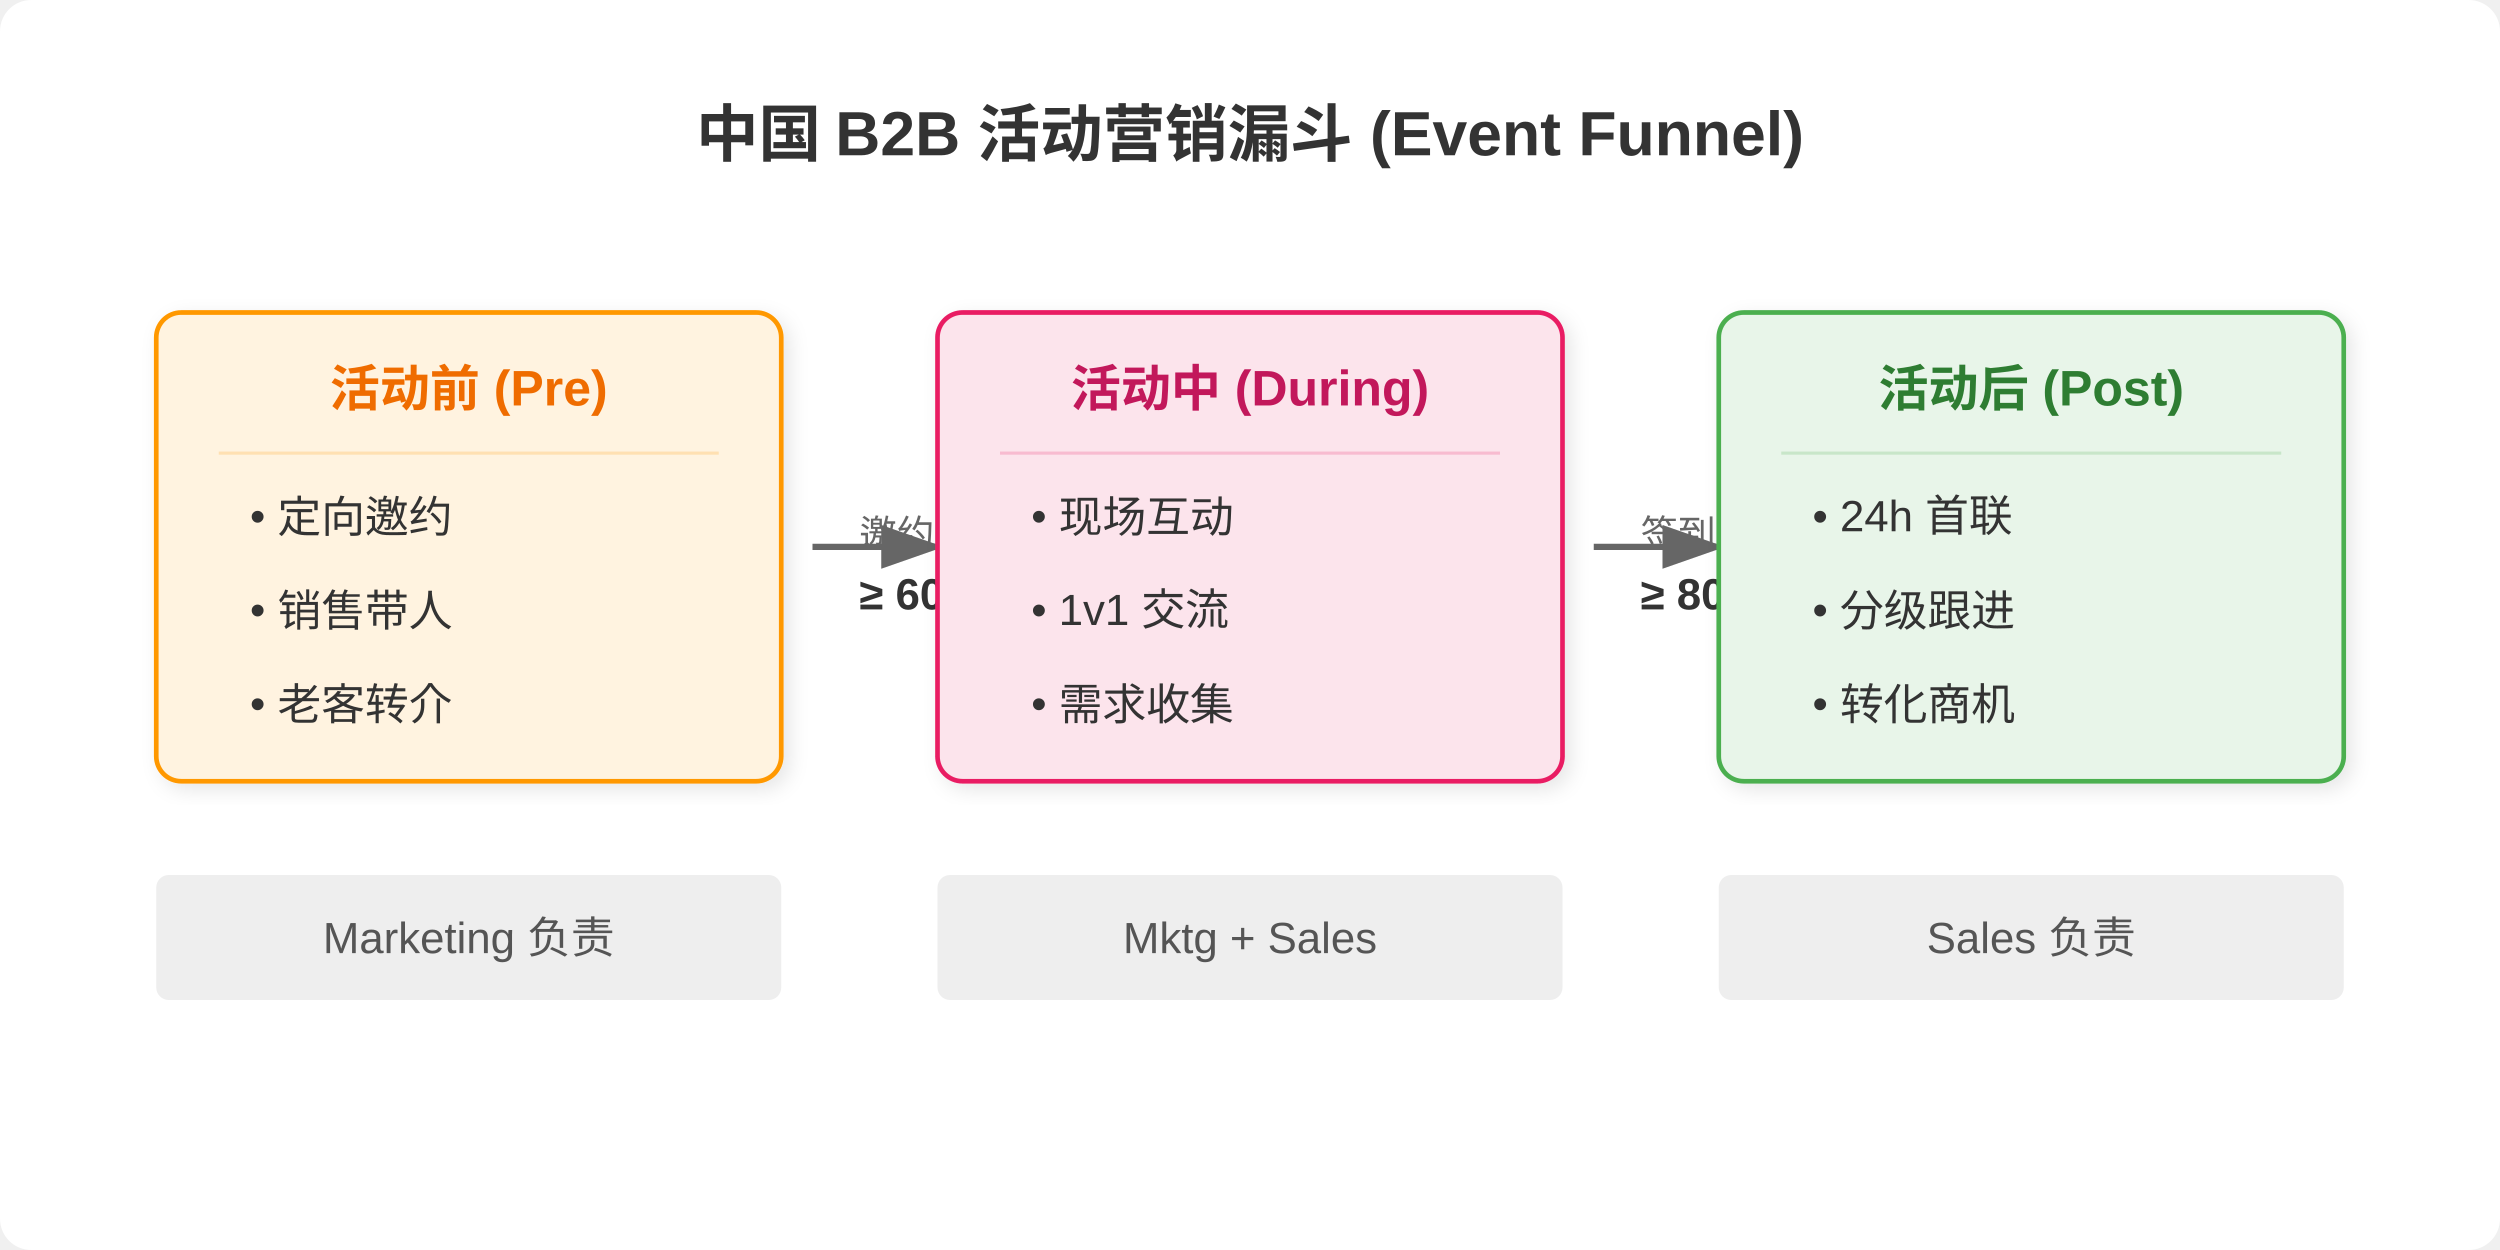
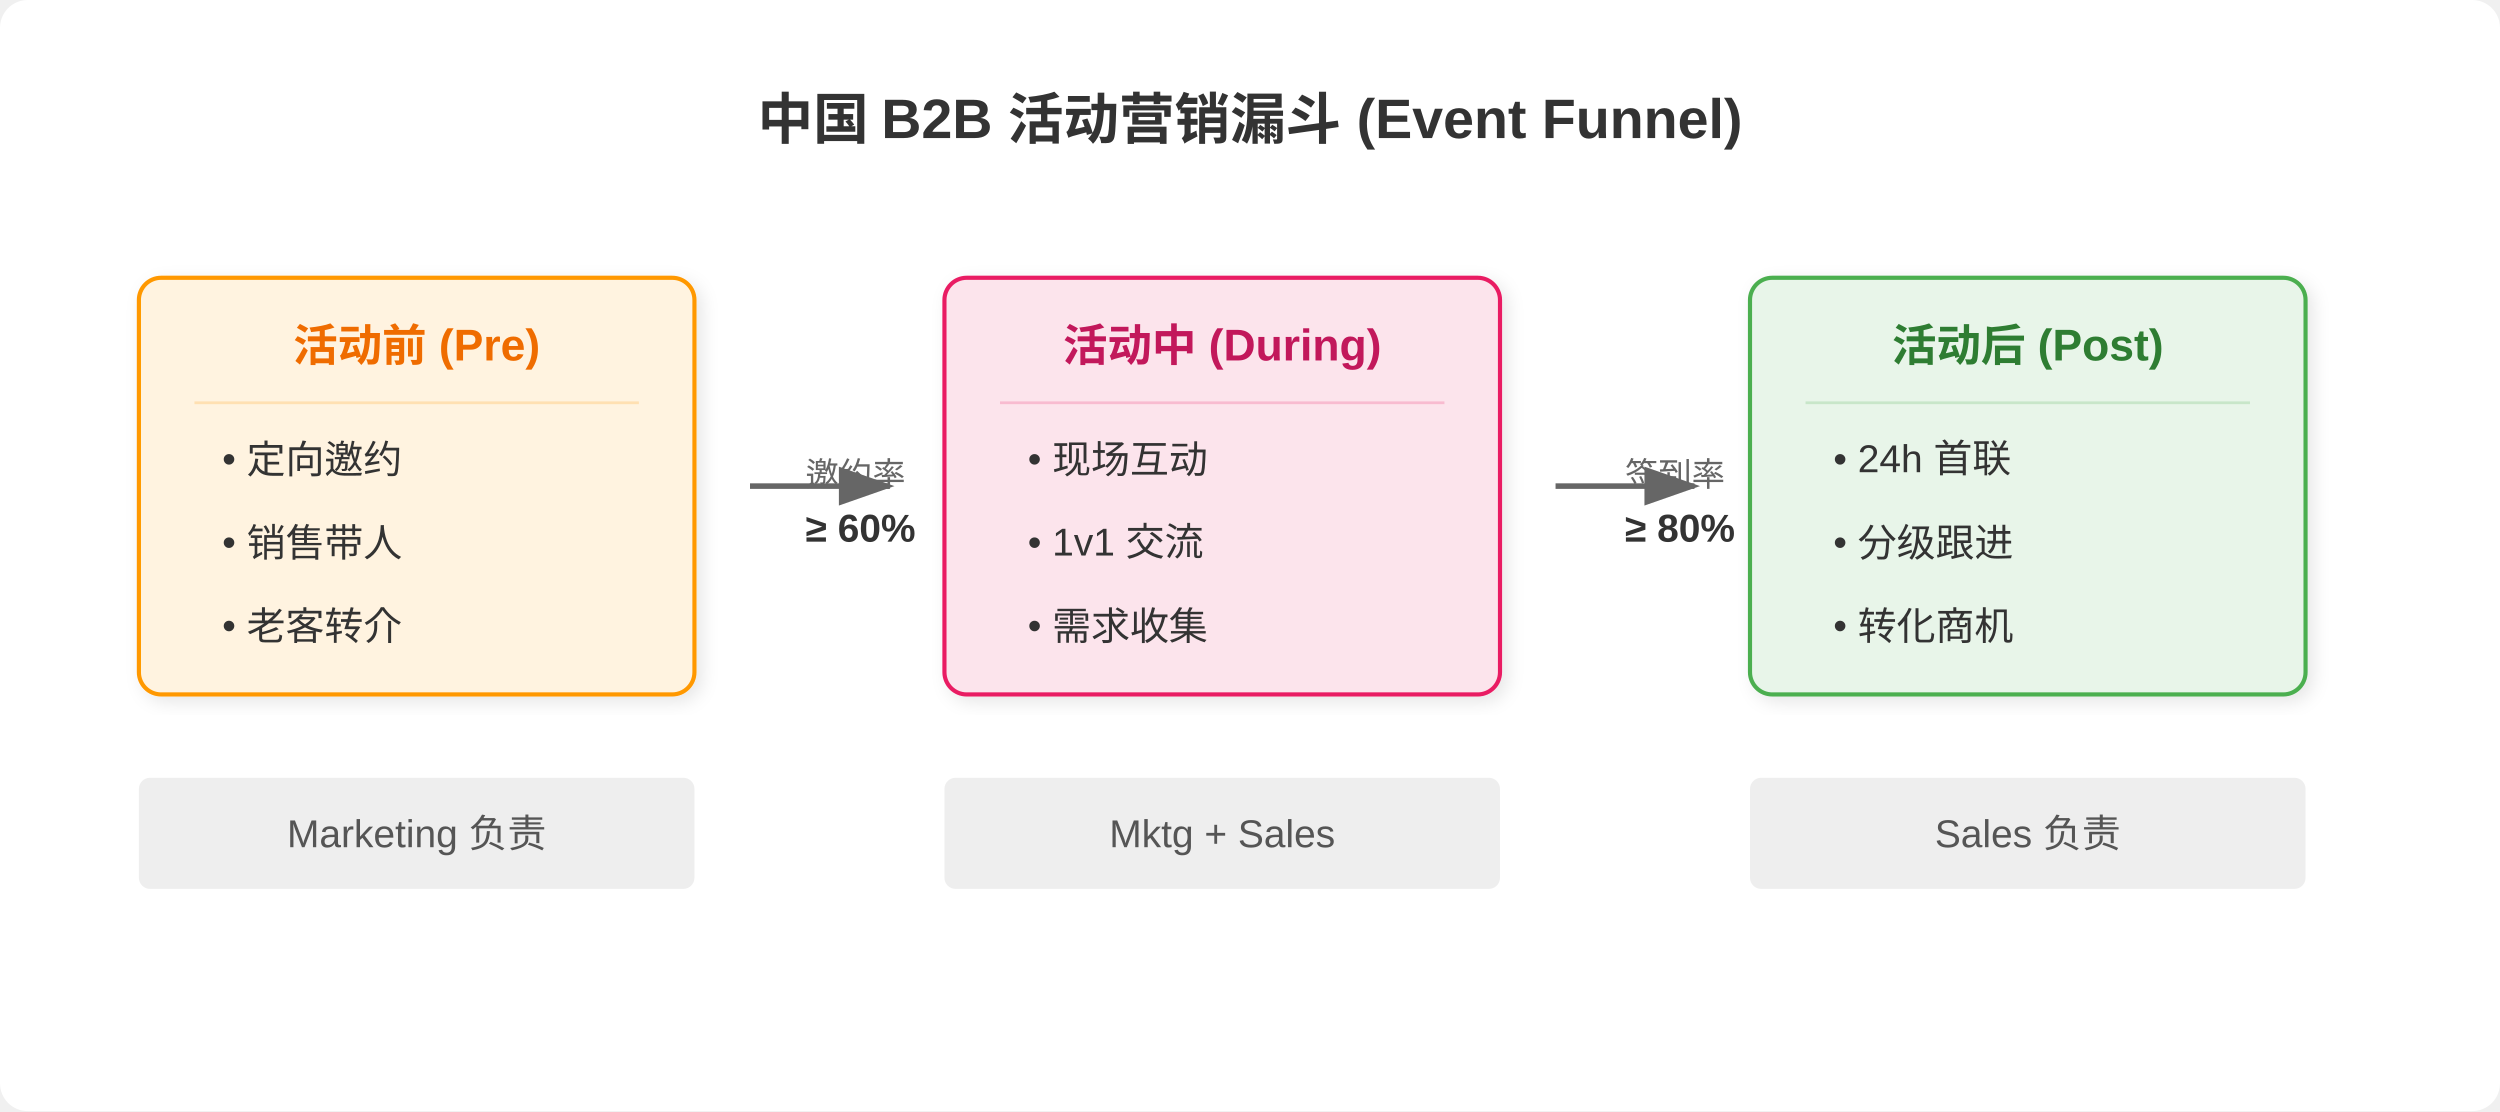
- <svg xmlns="http://www.w3.org/2000/svg" width="800" height="400" viewBox="0 0 800 400">
+ <svg xmlns="http://www.w3.org/2000/svg" width="900" height="400" viewBox="0 0 900 400">
  <defs>
    <filter id="shadow" x="-5%" y="-5%" width="110%" height="110%">
      <feDropShadow dx="2" dy="2" stdDeviation="3" flood-color="#000000" flood-opacity="0.1" />
    </filter>
    <marker id="arrowhead" markerWidth="10" markerHeight="7" refX="9" refY="3.5" orient="auto">
      <polygon points="0 0, 10 3.5, 0 7" fill="#666" />
    </marker>
  </defs>
  <rect width="100%" height="100%" fill="#ffffff" rx="10" />
-   <text x="400" y="50" font-family="Arial, sans-serif" font-size="20" font-weight="bold" text-anchor="middle" fill="#333">
+   <text x="450" y="50" font-family="Arial, sans-serif" font-size="20" font-weight="bold" text-anchor="middle" fill="#333">
    中国 B2B 活动营销漏斗 (Event Funnel)
  </text>
  <g transform="translate(50, 100)">
    <g transform="translate(0, 0)">
      <rect width="200" height="150" rx="8" fill="#FFF3E0" stroke="#FF9800" stroke-width="1.5" filter="url(#shadow)" />
      <text x="100" y="30" font-family="Arial, sans-serif" font-size="16" font-weight="bold" text-anchor="middle" fill="#EF6C00">活动前 (Pre)</text>
      <line x1="20" y1="45" x2="180" y2="45" stroke="#FFE0B2" />
      <text x="30" y="70" font-family="Arial, sans-serif" font-size="14" fill="#333">• 定向邀约</text>
      <text x="30" y="100" font-family="Arial, sans-serif" font-size="14" fill="#333">• 销售带人</text>
      <text x="30" y="130" font-family="Arial, sans-serif" font-size="14" fill="#333">• 老客转介</text>
    </g>
-     <text x="225" y="75" font-family="Arial, sans-serif" font-size="12" fill="#666">邀约率</text>
-     <text x="225" y="95" font-family="Arial, sans-serif" font-size="14" font-weight="bold" fill="#333">≥ 60%</text>
-     <line x1="210" y1="75" x2="250" y2="75" stroke="#666" stroke-width="2" marker-end="url(#arrowhead)" />
-     <g transform="translate(250, 0)">
+     <text x="240" y="75" font-family="Arial, sans-serif" font-size="12" fill="#666">邀约率</text>
+     <text x="240" y="95" font-family="Arial, sans-serif" font-size="14" font-weight="bold" fill="#333">≥ 60%</text>
+     <line x1="220" y1="75" x2="270" y2="75" stroke="#666" stroke-width="2" marker-end="url(#arrowhead)" />
+     <g transform="translate(290, 0)">
      <rect width="200" height="150" rx="8" fill="#FCE4EC" stroke="#E91E63" stroke-width="1.5" filter="url(#shadow)" />
      <text x="100" y="30" font-family="Arial, sans-serif" font-size="16" font-weight="bold" text-anchor="middle" fill="#C2185B">活动中 (During)</text>
      <line x1="20" y1="45" x2="180" y2="45" stroke="#F8BBD0" />
      <text x="30" y="70" font-family="Arial, sans-serif" font-size="14" fill="#333">• 现场互动</text>
      <text x="30" y="100" font-family="Arial, sans-serif" font-size="14" fill="#333">• 1v1 交流</text>
      <text x="30" y="130" font-family="Arial, sans-serif" font-size="14" fill="#333">• 需求收集</text>
    </g>
-     <text x="475" y="75" font-family="Arial, sans-serif" font-size="12" fill="#666">签到率</text>
-     <text x="475" y="95" font-family="Arial, sans-serif" font-size="14" font-weight="bold" fill="#333">≥ 80%</text>
-     <line x1="460" y1="75" x2="500" y2="75" stroke="#666" stroke-width="2" marker-end="url(#arrowhead)" />
-     <g transform="translate(500, 0)">
+     <text x="535" y="75" font-family="Arial, sans-serif" font-size="12" fill="#666">签到率</text>
+     <text x="535" y="95" font-family="Arial, sans-serif" font-size="14" font-weight="bold" fill="#333">≥ 80%</text>
+     <line x1="510" y1="75" x2="560" y2="75" stroke="#666" stroke-width="2" marker-end="url(#arrowhead)" />
+     <g transform="translate(580, 0)">
      <rect width="200" height="150" rx="8" fill="#E8F5E9" stroke="#4CAF50" stroke-width="1.5" filter="url(#shadow)" />
      <text x="100" y="30" font-family="Arial, sans-serif" font-size="16" font-weight="bold" text-anchor="middle" fill="#2E7D32">活动后 (Post)</text>
      <line x1="20" y1="45" x2="180" y2="45" stroke="#C8E6C9" />
      <text x="30" y="70" font-family="Arial, sans-serif" font-size="14" fill="#333">• 24h 首联</text>
      <text x="30" y="100" font-family="Arial, sans-serif" font-size="14" fill="#333">• 分级跟进</text>
      <text x="30" y="130" font-family="Arial, sans-serif" font-size="14" fill="#333">• 转化商机</text>
    </g>
  </g>
  <g transform="translate(50, 280)">
    <rect x="0" y="0" width="200" height="40" rx="4" fill="#EEEEEE" />
    <text x="100" y="25" font-family="Arial, sans-serif" font-size="14" text-anchor="middle" fill="#555">Marketing 负责</text>
-     <rect x="250" y="0" width="200" height="40" rx="4" fill="#EEEEEE" />
-     <text x="350" y="25" font-family="Arial, sans-serif" font-size="14" text-anchor="middle" fill="#555">Mktg + Sales</text>
-     <rect x="500" y="0" width="200" height="40" rx="4" fill="#EEEEEE" />
-     <text x="600" y="25" font-family="Arial, sans-serif" font-size="14" text-anchor="middle" fill="#555">Sales 负责</text>
+     <rect x="290" y="0" width="200" height="40" rx="4" fill="#EEEEEE" />
+     <text x="390" y="25" font-family="Arial, sans-serif" font-size="14" text-anchor="middle" fill="#555">Mktg + Sales</text>
+     <rect x="580" y="0" width="200" height="40" rx="4" fill="#EEEEEE" />
+     <text x="680" y="25" font-family="Arial, sans-serif" font-size="14" text-anchor="middle" fill="#555">Sales 负责</text>
  </g>
</svg>
